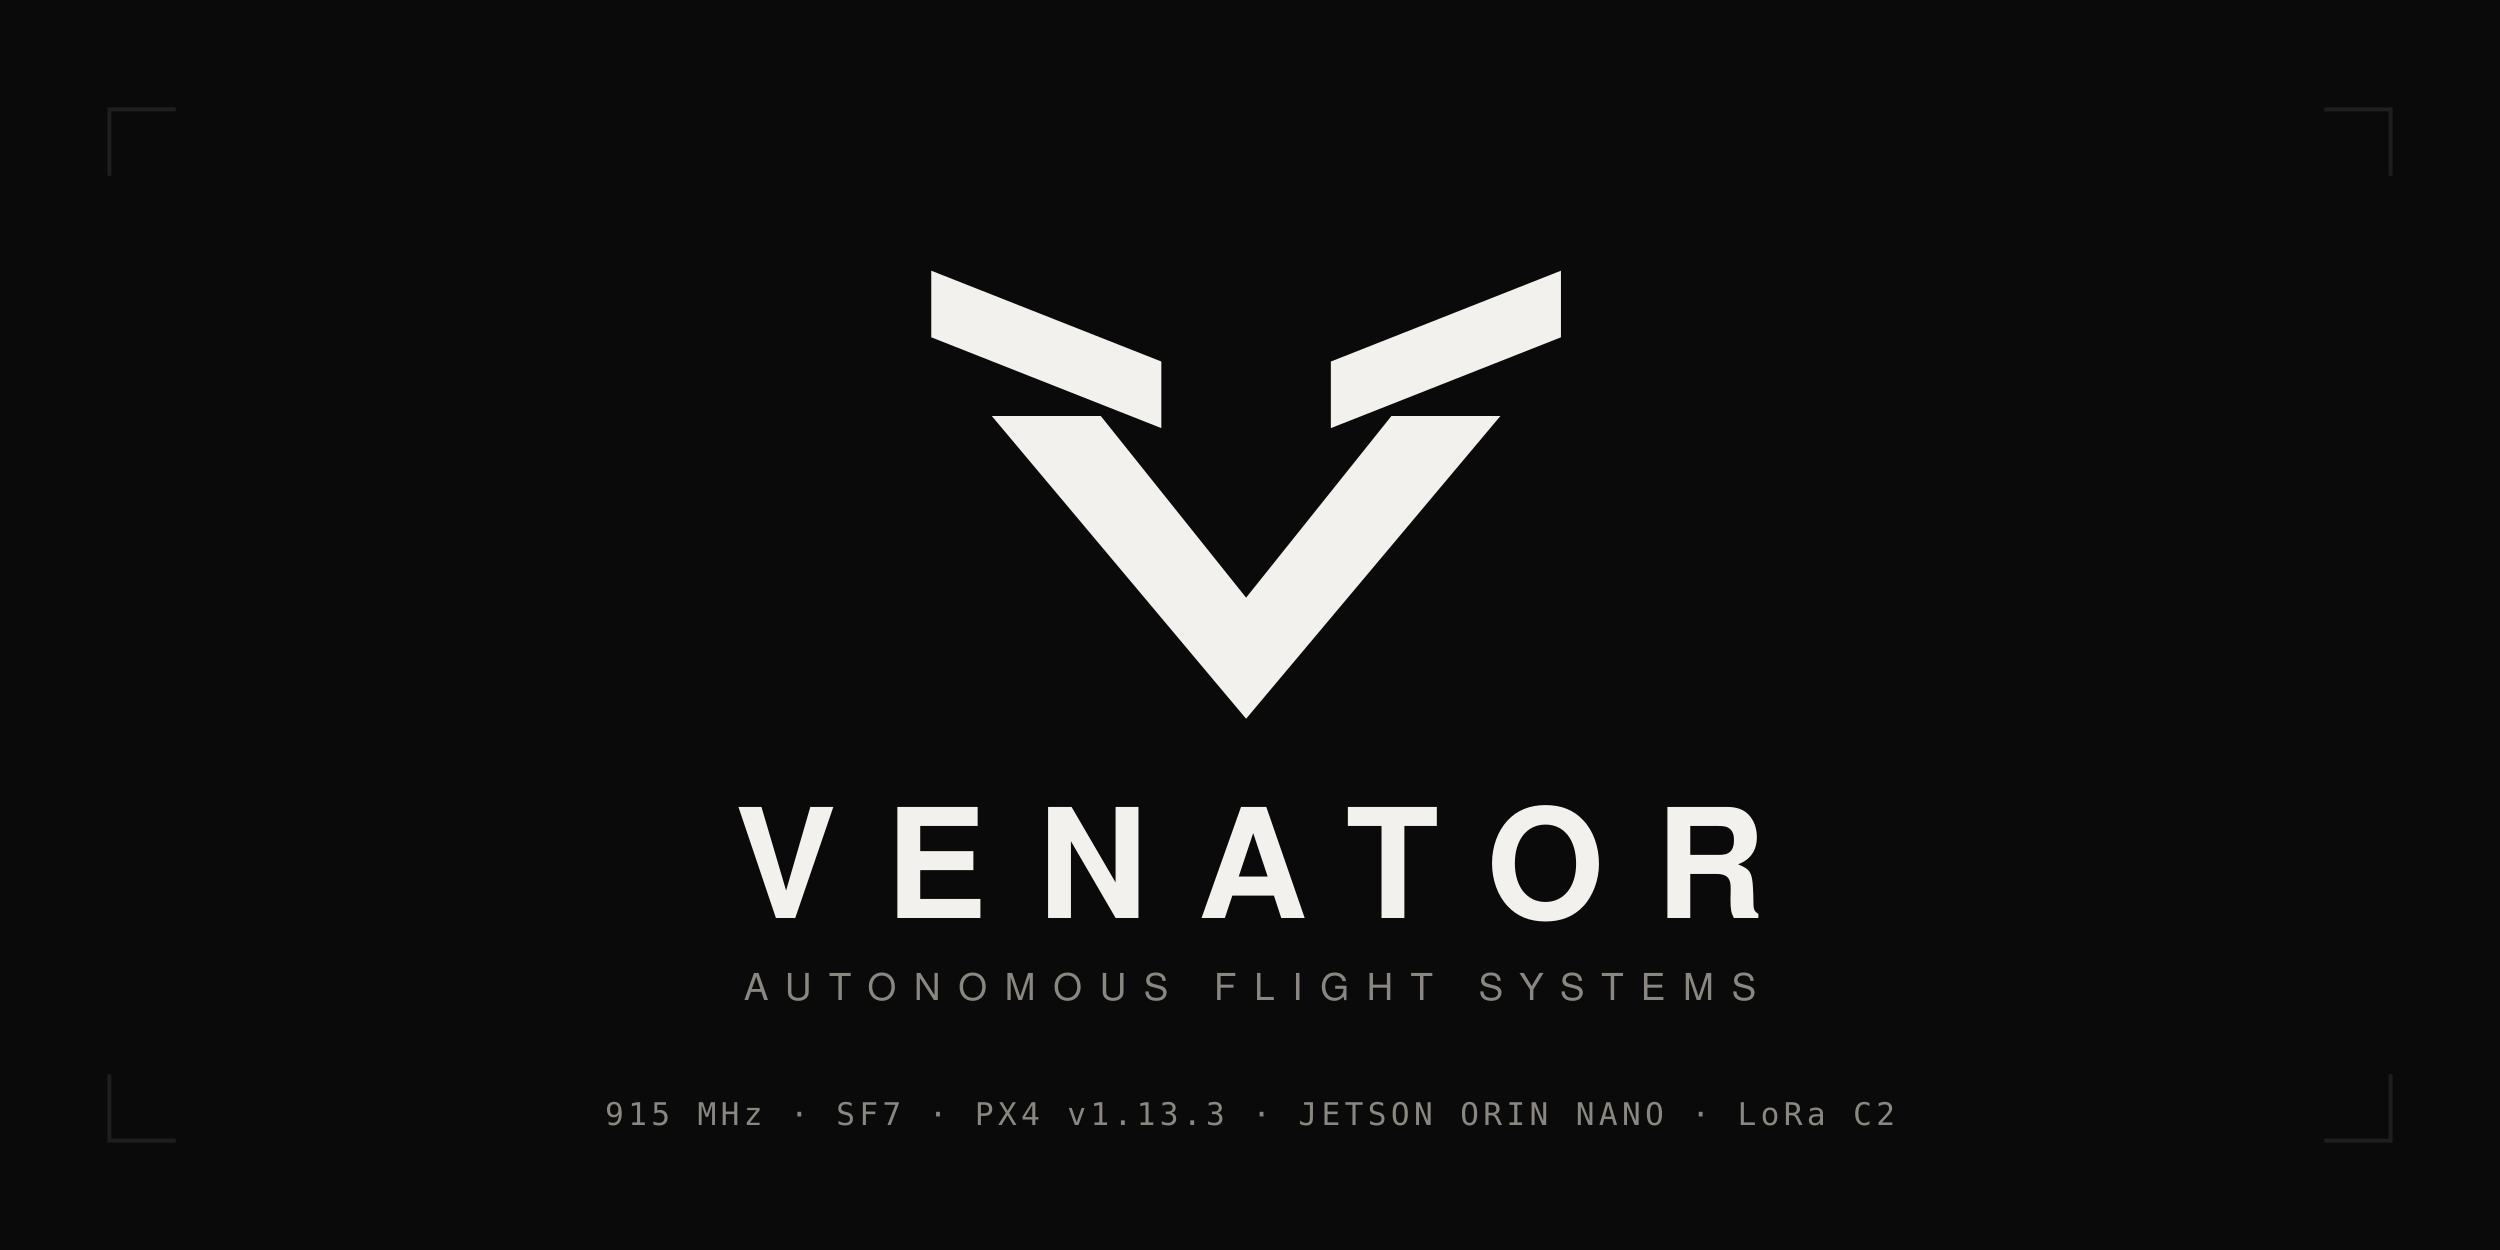
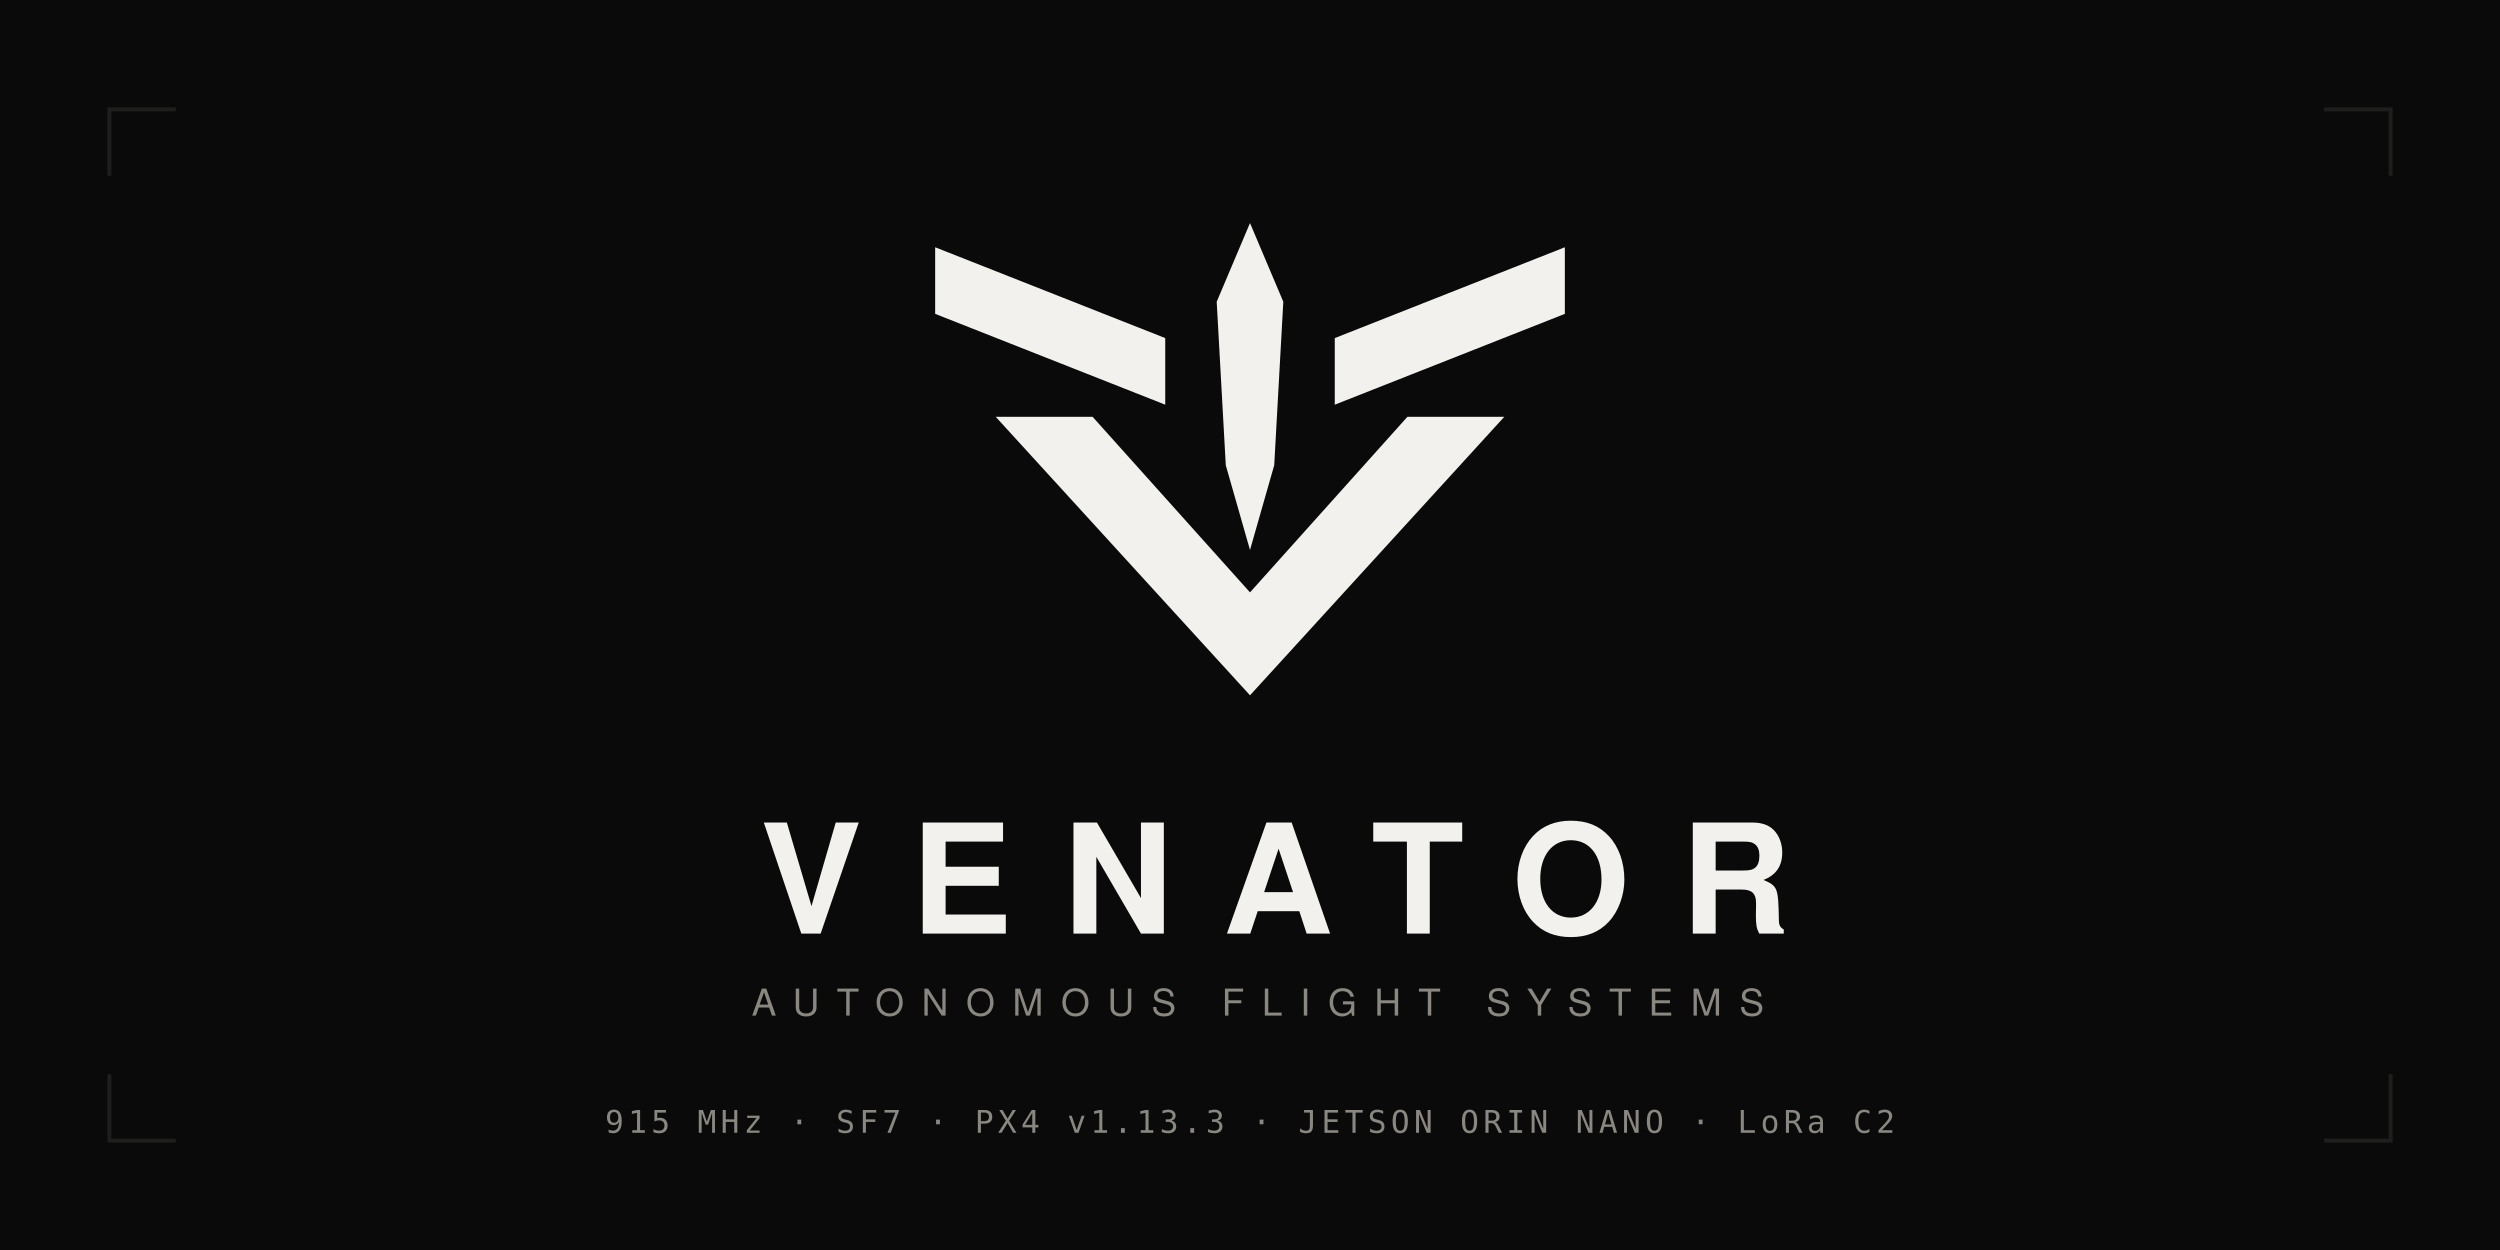
<svg xmlns="http://www.w3.org/2000/svg" viewBox="0 0 1280 640" width="1280" height="640">
  <rect width="1280" height="640" fill="#0A0A0A" />
  <path d="M56 90V56h34" stroke="#2A2A27" stroke-width="2" fill="none" opacity=".65" />
  <path d="M1190 56h34v34" stroke="#2A2A27" stroke-width="2" fill="none" opacity=".65" />
  <path d="M1224 550v34h-34" stroke="#2A2A27" stroke-width="2" fill="none" opacity=".65" />
  <path d="M90 584H56v-34" stroke="#2A2A27" stroke-width="2" fill="none" opacity=".65" />
-   <g fill="#F2F1EE" transform="translate(452,120) scale(3.1)">
+   <g fill="#F2F1EE" transform="translate(454,108) scale(3.1)">
+     <path d="M60 2 65.5 15 64 42 60 56 56 42 54.5 15Z" />
    <path d="M8 6 46 21 46 32 8 17Z" />
    <path d="M112 6 74 21 74 32 112 17Z" />
-     <path d="M18 30 60 80 102 30 84 30 60 60 36 30Z" />
+     <path d="M18 34 60 80 102 34 86 34 60 63 34 34Z" />
  </g>
-   <text x="640" y="470" fill="#F2F1EE" font-family="Helvetica Neue,Helvetica,Arial,sans-serif" font-size="78" font-weight="700" letter-spacing="26" text-anchor="middle" textLength="700" lengthAdjust="spacing">VENATOR</text>
-   <text x="640" y="512" fill="#8A8781" font-family="Helvetica Neue,Helvetica,Arial,sans-serif" font-size="19" letter-spacing="9" text-anchor="middle">AUTONOMOUS FLIGHT SYSTEMS</text>
-   <text x="640" y="576" fill="#8A8781" font-family="ui-monospace,SFMono-Regular,Menlo,Consolas,monospace" font-size="16" letter-spacing="2.2" text-anchor="middle">915 MHz · SF7 · PX4 v1.13.3 · JETSON ORIN NANO · LoRa C2</text>
+   <text x="640" y="478" fill="#F2F1EE" font-family="Helvetica Neue,Helvetica,Arial,sans-serif" font-size="78" font-weight="700" letter-spacing="26" text-anchor="middle" dx="13">VENATOR</text>
+   <text x="640" y="520" fill="#8A8781" font-family="Helvetica Neue,Helvetica,Arial,sans-serif" font-size="19" letter-spacing="9" text-anchor="middle" dx="4">AUTONOMOUS FLIGHT SYSTEMS</text>
+   <text x="640" y="580" fill="#8A8781" font-family="ui-monospace,SFMono-Regular,Menlo,Consolas,monospace" font-size="16" letter-spacing="2.2" text-anchor="middle">915 MHz · SF7 · PX4 v1.13.3 · JETSON ORIN NANO · LoRa C2</text>
</svg>
